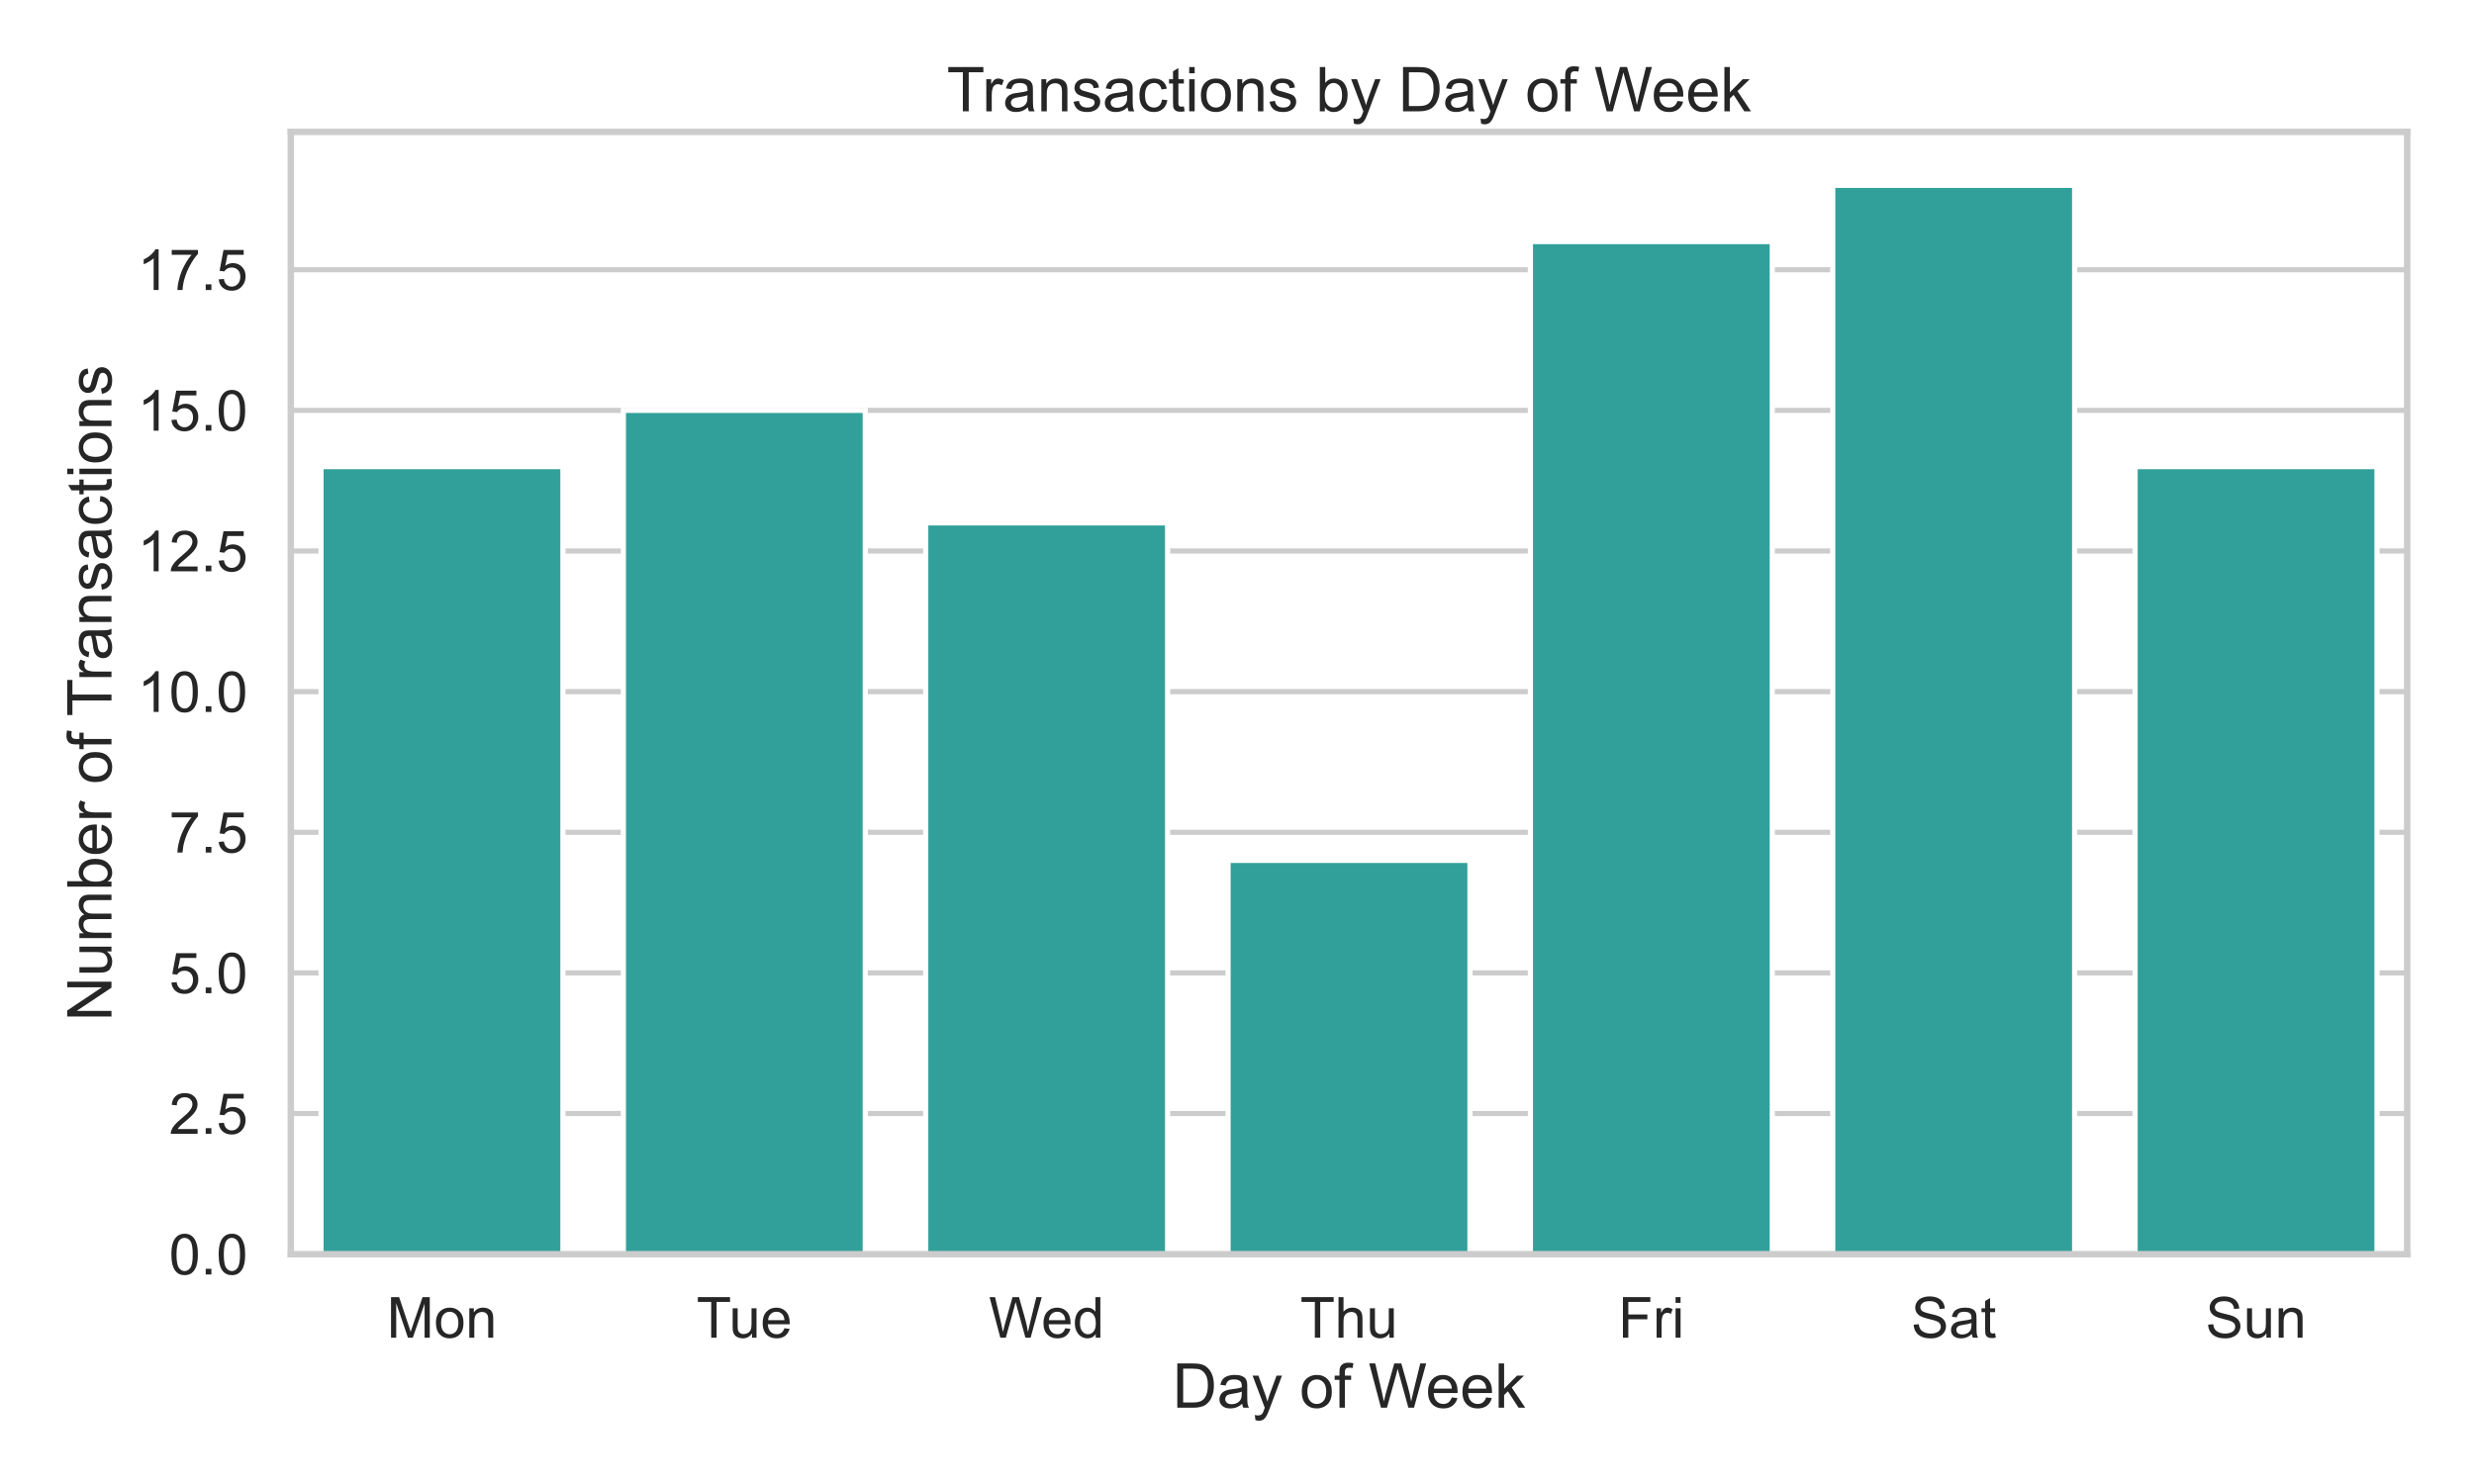
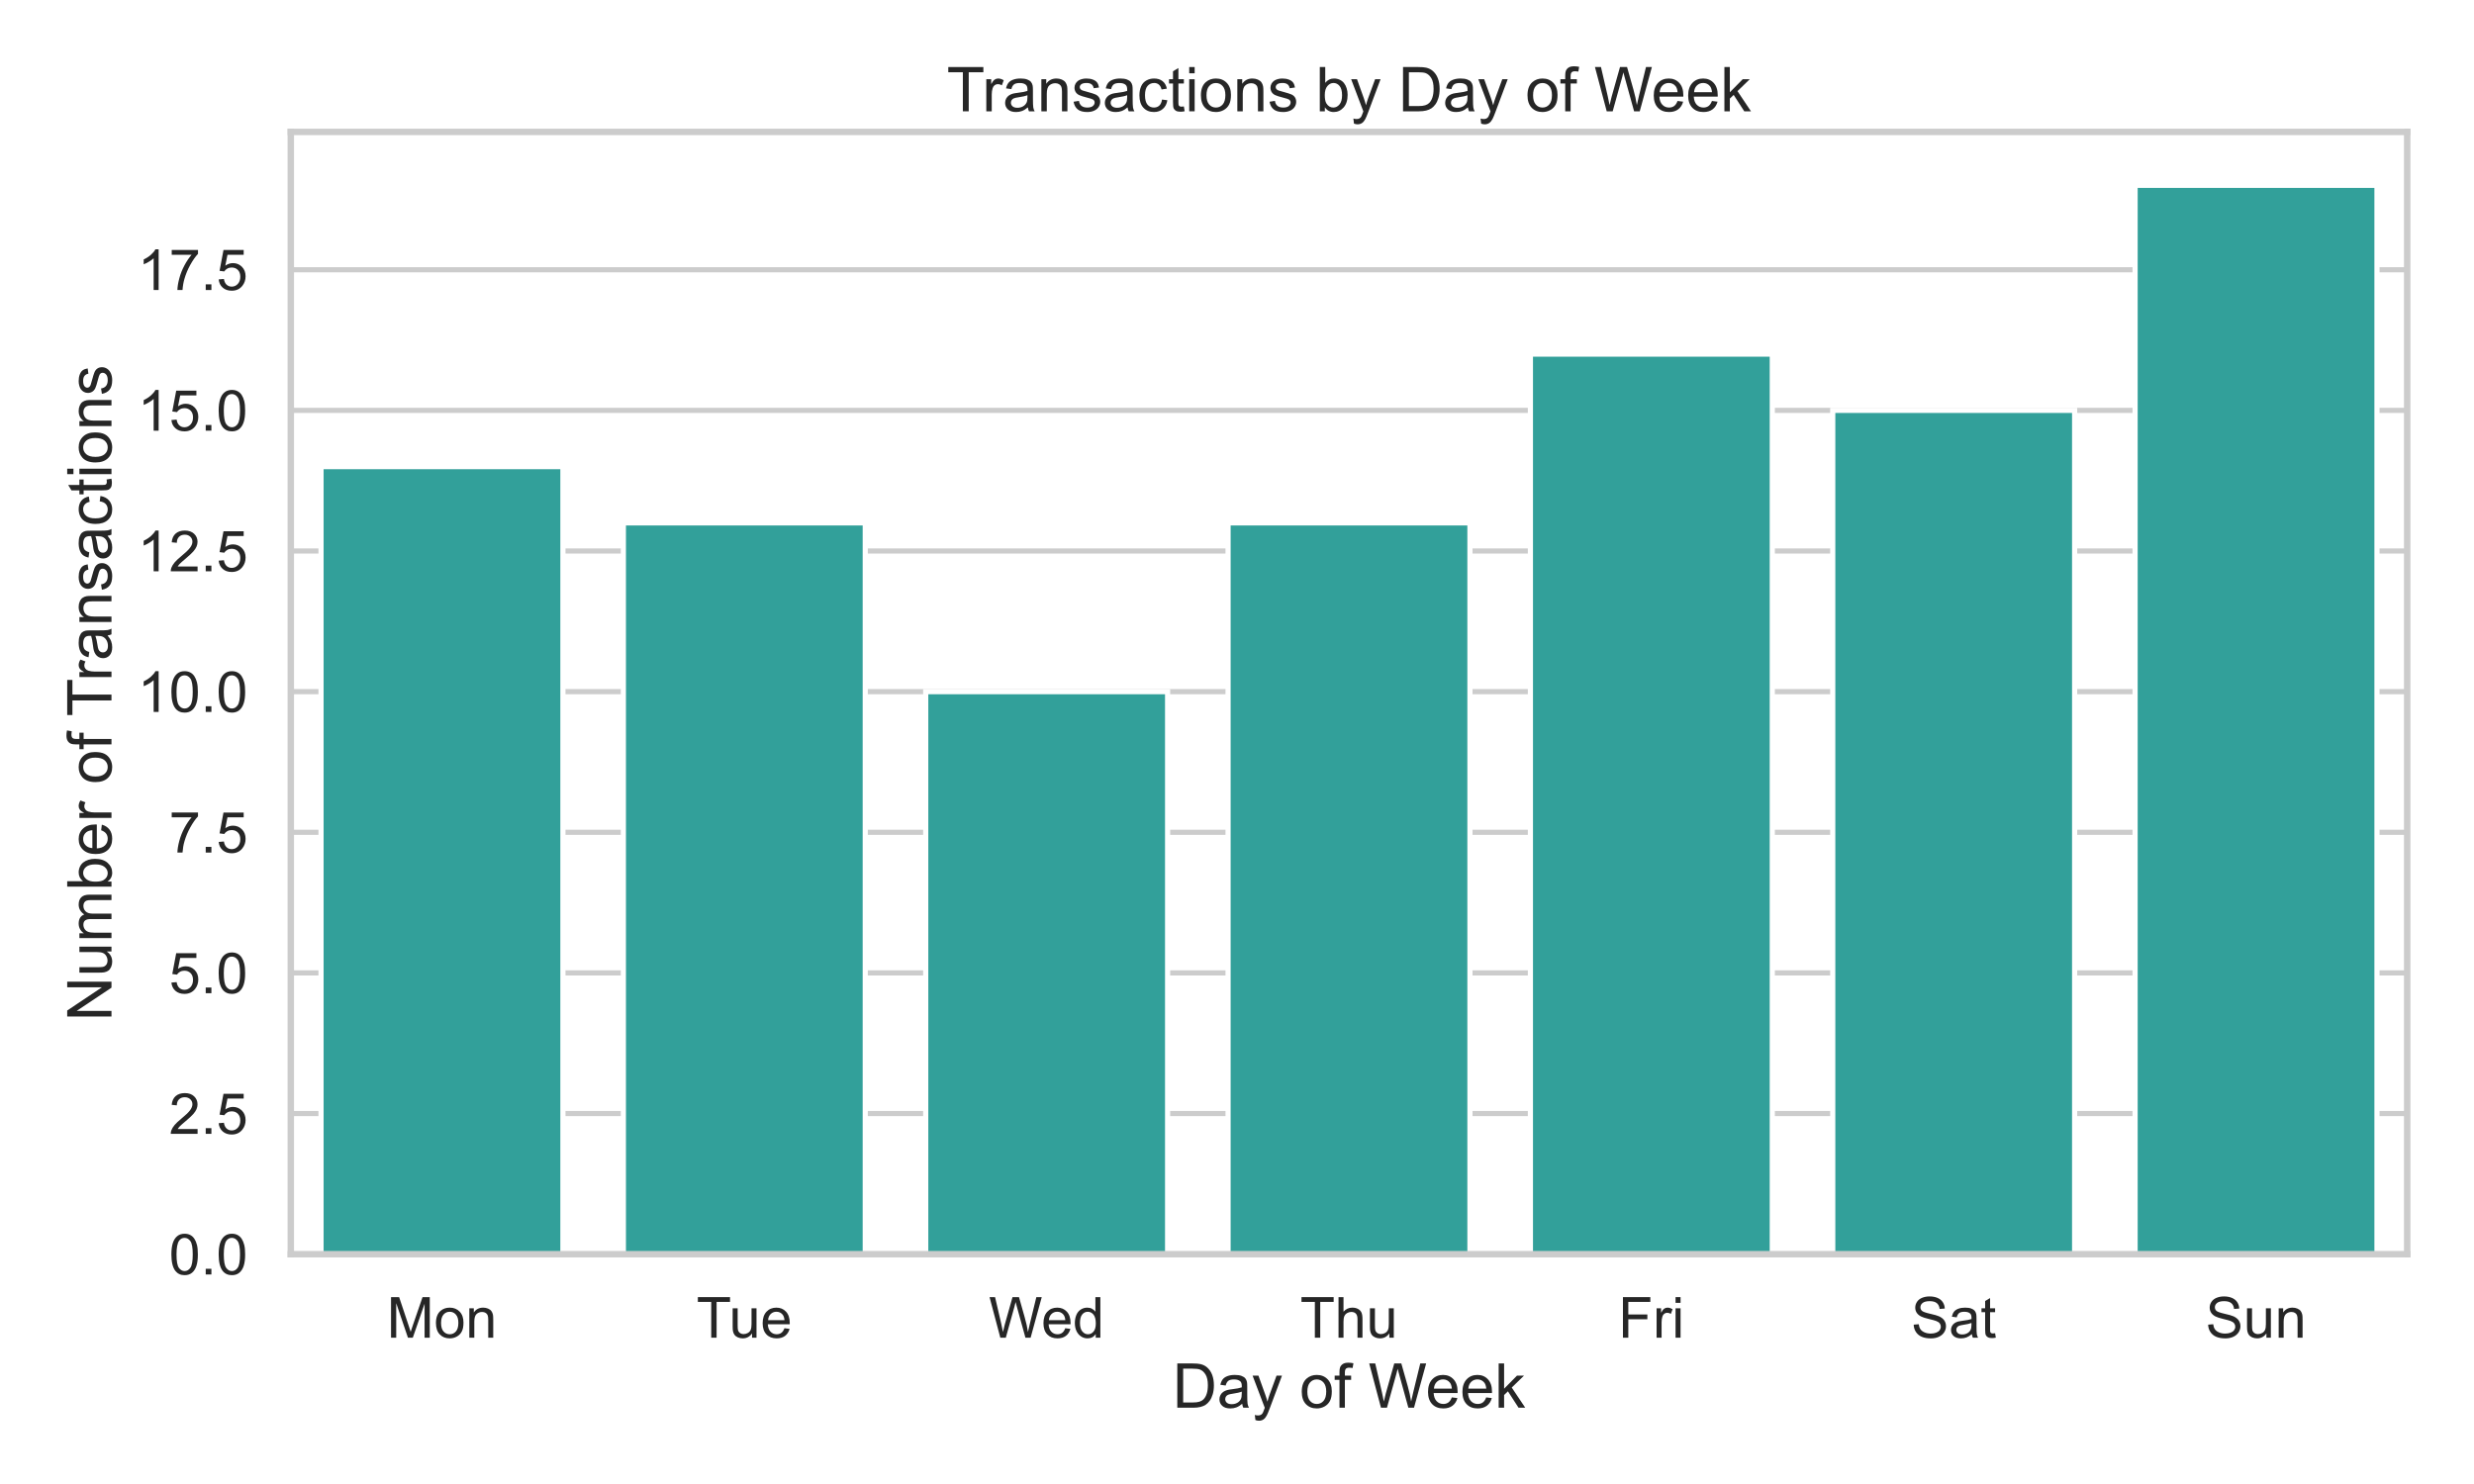
<svg xmlns="http://www.w3.org/2000/svg" xmlns:xlink="http://www.w3.org/1999/xlink" width="720pt" height="432pt" viewBox="0 0 720 432" version="1.1">
  <defs>
    <style type="text/css">*{stroke-linejoin: round; stroke-linecap: butt}</style>
  </defs>
  <g id="figure_1">
    <g id="patch_1">
      <path d="M 0 432  L 720 432  L 720 0  L 0 0  z " style="fill: #ffffff" />
    </g>
    <g id="axes_1">
      <g id="patch_2">
        <path d="M 84.63 365.1  L 700.56 365.1  L 700.56 38.4  L 84.63 38.4  z " style="fill: #ffffff" />
      </g>
      <g id="matplotlib.axis_1">
        <g id="xtick_1">
          <g id="text_1">
            <g style="fill: #262626" transform="translate(112.5775 389.4104) scale(0.165 -0.165)">
              <defs>
                <path id="ArialMT-4d" d="M 475 0  L 475 4581  L 1388 4581  L 2472 1338  Q 2622 884 2691 659  Q 2769 909 2934 1394  L 4031 4581  L 4847 4581  L 4847 0  L 4263 0  L 4263 3834  L 2931 0  L 2384 0  L 1059 3900  L 1059 0  L 475 0  z " transform="scale(0.015625)" />
                <path id="ArialMT-6f" d="M 213 1659  Q 213 2581 725 3025  Q 1153 3394 1769 3394  Q 2453 3394 2887 2945  Q 3322 2497 3322 1706  Q 3322 1066 3130 698  Q 2938 331 2570 128  Q 2203 -75 1769 -75  Q 1072 -75 642 372  Q 213 819 213 1659  z M 791 1659  Q 791 1022 1069 705  Q 1347 388 1769 388  Q 2188 388 2466 706  Q 2744 1025 2744 1678  Q 2744 2294 2464 2611  Q 2184 2928 1769 2928  Q 1347 2928 1069 2612  Q 791 2297 791 1659  z " transform="scale(0.015625)" />
                <path id="ArialMT-6e" d="M 422 0  L 422 3319  L 928 3319  L 928 2847  Q 1294 3394 1984 3394  Q 2284 3394 2536 3286  Q 2788 3178 2913 3003  Q 3038 2828 3088 2588  Q 3119 2431 3119 2041  L 3119 0  L 2556 0  L 2556 2019  Q 2556 2363 2490 2533  Q 2425 2703 2258 2804  Q 2091 2906 1866 2906  Q 1506 2906 1245 2678  Q 984 2450 984 1813  L 984 0  L 422 0  z " transform="scale(0.015625)" />
              </defs>
              <use xlink:href="#ArialMT-4d" />
              <use xlink:href="#ArialMT-6f" transform="translate(83.30078 0)" />
              <use xlink:href="#ArialMT-6e" transform="translate(138.916 0)" />
            </g>
          </g>
        </g>
        <g id="xtick_2">
          <g id="text_2">
            <g style="fill: #262626" transform="translate(202.7099 389.4104) scale(0.165 -0.165)">
              <defs>
                <path id="ArialMT-54" d="M 1659 0  L 1659 4041  L 150 4041  L 150 4581  L 3781 4581  L 3781 4041  L 2266 4041  L 2266 0  L 1659 0  z " transform="scale(0.015625)" />
                <path id="ArialMT-75" d="M 2597 0  L 2597 488  Q 2209 -75 1544 -75  Q 1250 -75 995 37  Q 741 150 617 320  Q 494 491 444 738  Q 409 903 409 1263  L 409 3319  L 972 3319  L 972 1478  Q 972 1038 1006 884  Q 1059 663 1231 536  Q 1403 409 1656 409  Q 1909 409 2131 539  Q 2353 669 2445 892  Q 2538 1116 2538 1541  L 2538 3319  L 3100 3319  L 3100 0  L 2597 0  z " transform="scale(0.015625)" />
                <path id="ArialMT-65" d="M 2694 1069  L 3275 997  Q 3138 488 2766 206  Q 2394 -75 1816 -75  Q 1088 -75 661 373  Q 234 822 234 1631  Q 234 2469 665 2931  Q 1097 3394 1784 3394  Q 2450 3394 2872 2941  Q 3294 2488 3294 1666  Q 3294 1616 3291 1516  L 816 1516  Q 847 969 1125 678  Q 1403 388 1819 388  Q 2128 388 2347 550  Q 2566 713 2694 1069  z M 847 1978  L 2700 1978  Q 2663 2397 2488 2606  Q 2219 2931 1791 2931  Q 1403 2931 1139 2672  Q 875 2413 847 1978  z " transform="scale(0.015625)" />
              </defs>
              <use xlink:href="#ArialMT-54" />
              <use xlink:href="#ArialMT-75" transform="translate(57.33398 0)" />
              <use xlink:href="#ArialMT-65" transform="translate(112.9492 0)" />
            </g>
          </g>
        </g>
        <g id="xtick_3">
          <g id="text_3">
            <g style="fill: #262626" transform="translate(287.7866 389.4104) scale(0.165 -0.165)">
              <defs>
                <path id="ArialMT-57" d="M 1294 0  L 78 4581  L 700 4581  L 1397 1578  Q 1509 1106 1591 641  Q 1766 1375 1797 1488  L 2669 4581  L 3400 4581  L 4056 2263  Q 4303 1400 4413 641  Q 4500 1075 4641 1638  L 5359 4581  L 5969 4581  L 4713 0  L 4128 0  L 3163 3491  Q 3041 3928 3019 4028  Q 2947 3713 2884 3491  L 1913 0  L 1294 0  z " transform="scale(0.015625)" />
                <path id="ArialMT-64" d="M 2575 0  L 2575 419  Q 2259 -75 1647 -75  Q 1250 -75 917 144  Q 584 363 401 755  Q 219 1147 219 1656  Q 219 2153 384 2558  Q 550 2963 881 3178  Q 1213 3394 1622 3394  Q 1922 3394 2156 3267  Q 2391 3141 2538 2938  L 2538 4581  L 3097 4581  L 3097 0  L 2575 0  z M 797 1656  Q 797 1019 1065 703  Q 1334 388 1700 388  Q 2069 388 2326 689  Q 2584 991 2584 1609  Q 2584 2291 2321 2609  Q 2059 2928 1675 2928  Q 1300 2928 1048 2622  Q 797 2316 797 1656  z " transform="scale(0.015625)" />
              </defs>
              <use xlink:href="#ArialMT-57" />
              <use xlink:href="#ArialMT-65" transform="translate(92.63477 0)" />
              <use xlink:href="#ArialMT-64" transform="translate(148.25 0)" />
            </g>
          </g>
        </g>
        <g id="xtick_4">
          <g id="text_4">
            <g style="fill: #262626" transform="translate(378.3805 389.4104) scale(0.165 -0.165)">
              <defs>
                <path id="ArialMT-68" d="M 422 0  L 422 4581  L 984 4581  L 984 2938  Q 1378 3394 1978 3394  Q 2347 3394 2619 3248  Q 2891 3103 3008 2847  Q 3125 2591 3125 2103  L 3125 0  L 2563 0  L 2563 2103  Q 2563 2525 2380 2717  Q 2197 2909 1863 2909  Q 1613 2909 1392 2779  Q 1172 2650 1078 2428  Q 984 2206 984 1816  L 984 0  L 422 0  z " transform="scale(0.015625)" />
              </defs>
              <use xlink:href="#ArialMT-54" />
              <use xlink:href="#ArialMT-68" transform="translate(61.08398 0)" />
              <use xlink:href="#ArialMT-75" transform="translate(116.6992 0)" />
            </g>
          </g>
        </g>
        <g id="xtick_5">
          <g id="text_5">
            <g style="fill: #262626" transform="translate(470.966 389.4104) scale(0.165 -0.165)">
              <defs>
                <path id="ArialMT-46" d="M 525 0  L 525 4581  L 3616 4581  L 3616 4041  L 1131 4041  L 1131 2622  L 3281 2622  L 3281 2081  L 1131 2081  L 1131 0  L 525 0  z " transform="scale(0.015625)" />
                <path id="ArialMT-72" d="M 416 0  L 416 3319  L 922 3319  L 922 2816  Q 1116 3169 1280 3281  Q 1444 3394 1641 3394  Q 1925 3394 2219 3213  L 2025 2691  Q 1819 2813 1613 2813  Q 1428 2813 1281 2702  Q 1134 2591 1072 2394  Q 978 2094 978 1738  L 978 0  L 416 0  z " transform="scale(0.015625)" />
                <path id="ArialMT-69" d="M 425 3934  L 425 4581  L 988 4581  L 988 3934  L 425 3934  z M 425 0  L 425 3319  L 988 3319  L 988 0  L 425 0  z " transform="scale(0.015625)" />
              </defs>
              <use xlink:href="#ArialMT-46" />
              <use xlink:href="#ArialMT-72" transform="translate(61.08398 0)" />
              <use xlink:href="#ArialMT-69" transform="translate(94.38477 0)" />
            </g>
          </g>
        </g>
        <g id="xtick_6">
          <g id="text_6">
            <g style="fill: #262626" transform="translate(556.1923 389.4104) scale(0.165 -0.165)">
              <defs>
                <path id="ArialMT-53" d="M 288 1472  L 859 1522  Q 900 1178 1048 958  Q 1197 738 1509 602  Q 1822 466 2213 466  Q 2559 466 2825 569  Q 3091 672 3220 851  Q 3350 1031 3350 1244  Q 3350 1459 3225 1620  Q 3100 1781 2813 1891  Q 2628 1963 1997 2114  Q 1366 2266 1113 2400  Q 784 2572 623 2826  Q 463 3081 463 3397  Q 463 3744 659 4045  Q 856 4347 1234 4503  Q 1613 4659 2075 4659  Q 2584 4659 2973 4495  Q 3363 4331 3572 4012  Q 3781 3694 3797 3291  L 3216 3247  Q 3169 3681 2898 3903  Q 2628 4125 2100 4125  Q 1550 4125 1298 3923  Q 1047 3722 1047 3438  Q 1047 3191 1225 3031  Q 1400 2872 2139 2705  Q 2878 2538 3153 2413  Q 3553 2228 3743 1945  Q 3934 1663 3934 1294  Q 3934 928 3725 604  Q 3516 281 3123 101  Q 2731 -78 2241 -78  Q 1619 -78 1198 103  Q 778 284 539 648  Q 300 1013 288 1472  z " transform="scale(0.015625)" />
                <path id="ArialMT-61" d="M 2588 409  Q 2275 144 1986 34  Q 1697 -75 1366 -75  Q 819 -75 525 192  Q 231 459 231 875  Q 231 1119 342 1320  Q 453 1522 633 1644  Q 813 1766 1038 1828  Q 1203 1872 1538 1913  Q 2219 1994 2541 2106  Q 2544 2222 2544 2253  Q 2544 2597 2384 2738  Q 2169 2928 1744 2928  Q 1347 2928 1158 2789  Q 969 2650 878 2297  L 328 2372  Q 403 2725 575 2942  Q 747 3159 1072 3276  Q 1397 3394 1825 3394  Q 2250 3394 2515 3294  Q 2781 3194 2906 3042  Q 3031 2891 3081 2659  Q 3109 2516 3109 2141  L 3109 1391  Q 3109 606 3145 398  Q 3181 191 3288 0  L 2700 0  Q 2613 175 2588 409  z M 2541 1666  Q 2234 1541 1622 1453  Q 1275 1403 1131 1340  Q 988 1278 909 1158  Q 831 1038 831 891  Q 831 666 1001 516  Q 1172 366 1500 366  Q 1825 366 2078 508  Q 2331 650 2450 897  Q 2541 1088 2541 1459  L 2541 1666  z " transform="scale(0.015625)" />
                <path id="ArialMT-74" d="M 1650 503  L 1731 6  Q 1494 -44 1306 -44  Q 1000 -44 831 53  Q 663 150 594 308  Q 525 466 525 972  L 525 2881  L 113 2881  L 113 3319  L 525 3319  L 525 4141  L 1084 4478  L 1084 3319  L 1650 3319  L 1650 2881  L 1084 2881  L 1084 941  Q 1084 700 1114 631  Q 1144 563 1211 522  Q 1278 481 1403 481  Q 1497 481 1650 503  z " transform="scale(0.015625)" />
              </defs>
              <use xlink:href="#ArialMT-53" />
              <use xlink:href="#ArialMT-61" transform="translate(66.69922 0)" />
              <use xlink:href="#ArialMT-74" transform="translate(122.3145 0)" />
            </g>
          </g>
        </g>
        <g id="xtick_7">
          <g id="text_7">
            <g style="fill: #262626" transform="translate(641.8864 389.4104) scale(0.165 -0.165)">
              <use xlink:href="#ArialMT-53" />
              <use xlink:href="#ArialMT-75" transform="translate(66.69922 0)" />
              <use xlink:href="#ArialMT-6e" transform="translate(122.3145 0)" />
            </g>
          </g>
        </g>
        <g id="text_8">
          <g style="fill: #262626" transform="translate(341.2373 409.7932) scale(0.18 -0.18)">
            <defs>
              <path id="ArialMT-44" d="M 494 0  L 494 4581  L 2072 4581  Q 2606 4581 2888 4516  Q 3281 4425 3559 4188  Q 3922 3881 4101 3404  Q 4281 2928 4281 2316  Q 4281 1794 4159 1391  Q 4038 988 3847 723  Q 3656 459 3429 307  Q 3203 156 2883 78  Q 2563 0 2147 0  L 494 0  z M 1100 541  L 2078 541  Q 2531 541 2789 625  Q 3047 709 3200 863  Q 3416 1078 3536 1442  Q 3656 1806 3656 2325  Q 3656 3044 3420 3430  Q 3184 3816 2847 3947  Q 2603 4041 2063 4041  L 1100 4041  L 1100 541  z " transform="scale(0.015625)" />
              <path id="ArialMT-79" d="M 397 -1278  L 334 -750  Q 519 -800 656 -800  Q 844 -800 956 -737  Q 1069 -675 1141 -563  Q 1194 -478 1313 -144  Q 1328 -97 1363 -6  L 103 3319  L 709 3319  L 1400 1397  Q 1534 1031 1641 628  Q 1738 1016 1872 1384  L 2581 3319  L 3144 3319  L 1881 -56  Q 1678 -603 1566 -809  Q 1416 -1088 1222 -1217  Q 1028 -1347 759 -1347  Q 597 -1347 397 -1278  z " transform="scale(0.015625)" />
              <path id="ArialMT-20" transform="scale(0.015625)" />
              <path id="ArialMT-66" d="M 556 0  L 556 2881  L 59 2881  L 59 3319  L 556 3319  L 556 3672  Q 556 4006 616 4169  Q 697 4388 901 4523  Q 1106 4659 1475 4659  Q 1713 4659 2000 4603  L 1916 4113  Q 1741 4144 1584 4144  Q 1328 4144 1222 4034  Q 1116 3925 1116 3625  L 1116 3319  L 1763 3319  L 1763 2881  L 1116 2881  L 1116 0  L 556 0  z " transform="scale(0.015625)" />
              <path id="ArialMT-6b" d="M 425 0  L 425 4581  L 988 4581  L 988 1969  L 2319 3319  L 3047 3319  L 1778 2088  L 3175 0  L 2481 0  L 1384 1697  L 988 1316  L 988 0  L 425 0  z " transform="scale(0.015625)" />
            </defs>
            <use xlink:href="#ArialMT-44" />
            <use xlink:href="#ArialMT-61" transform="translate(72.2168 0)" />
            <use xlink:href="#ArialMT-79" transform="translate(127.832 0)" />
            <use xlink:href="#ArialMT-20" transform="translate(177.832 0)" />
            <use xlink:href="#ArialMT-6f" transform="translate(205.6152 0)" />
            <use xlink:href="#ArialMT-66" transform="translate(261.2305 0)" />
            <use xlink:href="#ArialMT-20" transform="translate(289.0137 0)" />
            <use xlink:href="#ArialMT-57" transform="translate(316.7969 0)" />
            <use xlink:href="#ArialMT-65" transform="translate(409.4316 0)" />
            <use xlink:href="#ArialMT-65" transform="translate(465.0469 0)" />
            <use xlink:href="#ArialMT-6b" transform="translate(520.6621 0)" />
          </g>
        </g>
      </g>
      <g id="matplotlib.axis_2">
        <g id="ytick_1">
          <g id="line2d_1">
-             <path d="M 84.63 365.1  L 700.56 365.1  " clip-path="url(#p3c88390c0b)" style="fill: none; stroke: #cccccc; stroke-width: 1.5; stroke-linecap: round" />
+             <path d="M 84.63 365.1  L 700.56 365.1  " clip-path="url(#ped917aab3b)" style="fill: none; stroke: #cccccc; stroke-width: 1.5; stroke-linecap: round" />
          </g>
          <g id="text_9">
            <g style="fill: #262626" transform="translate(49.195 371.0052) scale(0.165 -0.165)">
              <defs>
                <path id="ArialMT-30" d="M 266 2259  Q 266 3072 433 3567  Q 600 4063 929 4331  Q 1259 4600 1759 4600  Q 2128 4600 2406 4451  Q 2684 4303 2865 4023  Q 3047 3744 3150 3342  Q 3253 2941 3253 2259  Q 3253 1453 3087 958  Q 2922 463 2592 192  Q 2263 -78 1759 -78  Q 1097 -78 719 397  Q 266 969 266 2259  z M 844 2259  Q 844 1131 1108 757  Q 1372 384 1759 384  Q 2147 384 2411 759  Q 2675 1134 2675 2259  Q 2675 3391 2411 3762  Q 2147 4134 1753 4134  Q 1366 4134 1134 3806  Q 844 3388 844 2259  z " transform="scale(0.015625)" />
                <path id="ArialMT-2e" d="M 581 0  L 581 641  L 1222 641  L 1222 0  L 581 0  z " transform="scale(0.015625)" />
              </defs>
              <use xlink:href="#ArialMT-30" />
              <use xlink:href="#ArialMT-2e" transform="translate(55.61523 0)" />
              <use xlink:href="#ArialMT-30" transform="translate(83.39844 0)" />
            </g>
          </g>
        </g>
        <g id="ytick_2">
          <g id="line2d_2">
-             <path d="M 84.63 324.16  L 700.56 324.16  " clip-path="url(#p3c88390c0b)" style="fill: none; stroke: #cccccc; stroke-width: 1.5; stroke-linecap: round" />
+             <path d="M 84.63 324.16  L 700.56 324.16  " clip-path="url(#ped917aab3b)" style="fill: none; stroke: #cccccc; stroke-width: 1.5; stroke-linecap: round" />
          </g>
          <g id="text_10">
            <g style="fill: #262626" transform="translate(49.195 330.0653) scale(0.165 -0.165)">
              <defs>
                <path id="ArialMT-32" d="M 3222 541  L 3222 0  L 194 0  Q 188 203 259 391  Q 375 700 629 1000  Q 884 1300 1366 1694  Q 2113 2306 2375 2664  Q 2638 3022 2638 3341  Q 2638 3675 2398 3904  Q 2159 4134 1775 4134  Q 1369 4134 1125 3890  Q 881 3647 878 3216  L 300 3275  Q 359 3922 746 4261  Q 1134 4600 1788 4600  Q 2447 4600 2831 4234  Q 3216 3869 3216 3328  Q 3216 3053 3103 2787  Q 2991 2522 2730 2228  Q 2469 1934 1863 1422  Q 1356 997 1212 845  Q 1069 694 975 541  L 3222 541  z " transform="scale(0.015625)" />
                <path id="ArialMT-35" d="M 266 1200  L 856 1250  Q 922 819 1161 601  Q 1400 384 1738 384  Q 2144 384 2425 690  Q 2706 997 2706 1503  Q 2706 1984 2436 2262  Q 2166 2541 1728 2541  Q 1456 2541 1237 2417  Q 1019 2294 894 2097  L 366 2166  L 809 4519  L 3088 4519  L 3088 3981  L 1259 3981  L 1013 2750  Q 1425 3038 1878 3038  Q 2478 3038 2890 2622  Q 3303 2206 3303 1553  Q 3303 931 2941 478  Q 2500 -78 1738 -78  Q 1113 -78 717 272  Q 322 622 266 1200  z " transform="scale(0.015625)" />
              </defs>
              <use xlink:href="#ArialMT-32" />
              <use xlink:href="#ArialMT-2e" transform="translate(55.61523 0)" />
              <use xlink:href="#ArialMT-35" transform="translate(83.39844 0)" />
            </g>
          </g>
        </g>
        <g id="ytick_3">
          <g id="line2d_3">
-             <path d="M 84.63 283.22  L 700.56 283.22  " clip-path="url(#p3c88390c0b)" style="fill: none; stroke: #cccccc; stroke-width: 1.5; stroke-linecap: round" />
+             <path d="M 84.63 283.22  L 700.56 283.22  " clip-path="url(#ped917aab3b)" style="fill: none; stroke: #cccccc; stroke-width: 1.5; stroke-linecap: round" />
          </g>
          <g id="text_11">
            <g style="fill: #262626" transform="translate(49.195 289.1255) scale(0.165 -0.165)">
              <use xlink:href="#ArialMT-35" />
              <use xlink:href="#ArialMT-2e" transform="translate(55.61523 0)" />
              <use xlink:href="#ArialMT-30" transform="translate(83.39844 0)" />
            </g>
          </g>
        </g>
        <g id="ytick_4">
          <g id="line2d_4">
-             <path d="M 84.63 242.28  L 700.56 242.28  " clip-path="url(#p3c88390c0b)" style="fill: none; stroke: #cccccc; stroke-width: 1.5; stroke-linecap: round" />
+             <path d="M 84.63 242.28  L 700.56 242.28  " clip-path="url(#ped917aab3b)" style="fill: none; stroke: #cccccc; stroke-width: 1.5; stroke-linecap: round" />
          </g>
          <g id="text_12">
            <g style="fill: #262626" transform="translate(49.195 248.1856) scale(0.165 -0.165)">
              <defs>
                <path id="ArialMT-37" d="M 303 3981  L 303 4522  L 3269 4522  L 3269 4084  Q 2831 3619 2401 2847  Q 1972 2075 1738 1259  Q 1569 684 1522 0  L 944 0  Q 953 541 1156 1306  Q 1359 2072 1739 2783  Q 2119 3494 2547 3981  L 303 3981  z " transform="scale(0.015625)" />
              </defs>
              <use xlink:href="#ArialMT-37" />
              <use xlink:href="#ArialMT-2e" transform="translate(55.61523 0)" />
              <use xlink:href="#ArialMT-35" transform="translate(83.39844 0)" />
            </g>
          </g>
        </g>
        <g id="ytick_5">
          <g id="line2d_5">
-             <path d="M 84.63 201.341  L 700.56 201.341  " clip-path="url(#p3c88390c0b)" style="fill: none; stroke: #cccccc; stroke-width: 1.5; stroke-linecap: round" />
+             <path d="M 84.63 201.341  L 700.56 201.341  " clip-path="url(#ped917aab3b)" style="fill: none; stroke: #cccccc; stroke-width: 1.5; stroke-linecap: round" />
          </g>
          <g id="text_13">
            <g style="fill: #262626" transform="translate(40.01945 207.2458) scale(0.165 -0.165)">
              <defs>
                <path id="ArialMT-31" d="M 2384 0  L 1822 0  L 1822 3584  Q 1619 3391 1289 3197  Q 959 3003 697 2906  L 697 3450  Q 1169 3672 1522 3987  Q 1875 4303 2022 4600  L 2384 4600  L 2384 0  z " transform="scale(0.015625)" />
              </defs>
              <use xlink:href="#ArialMT-31" />
              <use xlink:href="#ArialMT-30" transform="translate(55.61523 0)" />
              <use xlink:href="#ArialMT-2e" transform="translate(111.2305 0)" />
              <use xlink:href="#ArialMT-30" transform="translate(139.0137 0)" />
            </g>
          </g>
        </g>
        <g id="ytick_6">
          <g id="line2d_6">
-             <path d="M 84.63 160.401  L 700.56 160.401  " clip-path="url(#p3c88390c0b)" style="fill: none; stroke: #cccccc; stroke-width: 1.5; stroke-linecap: round" />
+             <path d="M 84.63 160.401  L 700.56 160.401  " clip-path="url(#ped917aab3b)" style="fill: none; stroke: #cccccc; stroke-width: 1.5; stroke-linecap: round" />
          </g>
          <g id="text_14">
            <g style="fill: #262626" transform="translate(40.01945 166.3059) scale(0.165 -0.165)">
              <use xlink:href="#ArialMT-31" />
              <use xlink:href="#ArialMT-32" transform="translate(55.61523 0)" />
              <use xlink:href="#ArialMT-2e" transform="translate(111.2305 0)" />
              <use xlink:href="#ArialMT-35" transform="translate(139.0137 0)" />
            </g>
          </g>
        </g>
        <g id="ytick_7">
          <g id="line2d_7">
-             <path d="M 84.63 119.461  L 700.56 119.461  " clip-path="url(#p3c88390c0b)" style="fill: none; stroke: #cccccc; stroke-width: 1.5; stroke-linecap: round" />
+             <path d="M 84.63 119.461  L 700.56 119.461  " clip-path="url(#ped917aab3b)" style="fill: none; stroke: #cccccc; stroke-width: 1.5; stroke-linecap: round" />
          </g>
          <g id="text_15">
            <g style="fill: #262626" transform="translate(40.01945 125.3661) scale(0.165 -0.165)">
              <use xlink:href="#ArialMT-31" />
              <use xlink:href="#ArialMT-35" transform="translate(55.61523 0)" />
              <use xlink:href="#ArialMT-2e" transform="translate(111.2305 0)" />
              <use xlink:href="#ArialMT-30" transform="translate(139.0137 0)" />
            </g>
          </g>
        </g>
        <g id="ytick_8">
          <g id="line2d_8">
-             <path d="M 84.63 78.521  L 700.56 78.521  " clip-path="url(#p3c88390c0b)" style="fill: none; stroke: #cccccc; stroke-width: 1.5; stroke-linecap: round" />
+             <path d="M 84.63 78.521  L 700.56 78.521  " clip-path="url(#ped917aab3b)" style="fill: none; stroke: #cccccc; stroke-width: 1.5; stroke-linecap: round" />
          </g>
          <g id="text_16">
            <g style="fill: #262626" transform="translate(40.01945 84.42625) scale(0.165 -0.165)">
              <use xlink:href="#ArialMT-31" />
              <use xlink:href="#ArialMT-37" transform="translate(55.61523 0)" />
              <use xlink:href="#ArialMT-2e" transform="translate(111.2305 0)" />
              <use xlink:href="#ArialMT-35" transform="translate(139.0137 0)" />
            </g>
          </g>
        </g>
        <g id="text_17">
          <g style="fill: #262626" transform="translate(32.44195 297.2864) rotate(-90) scale(0.18 -0.18)">
            <defs>
              <path id="ArialMT-4e" d="M 488 0  L 488 4581  L 1109 4581  L 3516 984  L 3516 4581  L 4097 4581  L 4097 0  L 3475 0  L 1069 3600  L 1069 0  L 488 0  z " transform="scale(0.015625)" />
              <path id="ArialMT-6d" d="M 422 0  L 422 3319  L 925 3319  L 925 2853  Q 1081 3097 1340 3245  Q 1600 3394 1931 3394  Q 2300 3394 2536 3241  Q 2772 3088 2869 2813  Q 3263 3394 3894 3394  Q 4388 3394 4653 3120  Q 4919 2847 4919 2278  L 4919 0  L 4359 0  L 4359 2091  Q 4359 2428 4304 2576  Q 4250 2725 4106 2815  Q 3963 2906 3769 2906  Q 3419 2906 3187 2673  Q 2956 2441 2956 1928  L 2956 0  L 2394 0  L 2394 2156  Q 2394 2531 2256 2718  Q 2119 2906 1806 2906  Q 1569 2906 1367 2781  Q 1166 2656 1075 2415  Q 984 2175 984 1722  L 984 0  L 422 0  z " transform="scale(0.015625)" />
              <path id="ArialMT-62" d="M 941 0  L 419 0  L 419 4581  L 981 4581  L 981 2947  Q 1338 3394 1891 3394  Q 2197 3394 2470 3270  Q 2744 3147 2920 2923  Q 3097 2700 3197 2384  Q 3297 2069 3297 1709  Q 3297 856 2875 390  Q 2453 -75 1863 -75  Q 1275 -75 941 416  L 941 0  z M 934 1684  Q 934 1088 1097 822  Q 1363 388 1816 388  Q 2184 388 2453 708  Q 2722 1028 2722 1663  Q 2722 2313 2464 2622  Q 2206 2931 1841 2931  Q 1472 2931 1203 2611  Q 934 2291 934 1684  z " transform="scale(0.015625)" />
              <path id="ArialMT-73" d="M 197 991  L 753 1078  Q 800 744 1014 566  Q 1228 388 1613 388  Q 2000 388 2187 545  Q 2375 703 2375 916  Q 2375 1106 2209 1216  Q 2094 1291 1634 1406  Q 1016 1563 777 1677  Q 538 1791 414 1992  Q 291 2194 291 2438  Q 291 2659 392 2848  Q 494 3038 669 3163  Q 800 3259 1026 3326  Q 1253 3394 1513 3394  Q 1903 3394 2198 3281  Q 2494 3169 2634 2976  Q 2775 2784 2828 2463  L 2278 2388  Q 2241 2644 2061 2787  Q 1881 2931 1553 2931  Q 1166 2931 1000 2803  Q 834 2675 834 2503  Q 834 2394 903 2306  Q 972 2216 1119 2156  Q 1203 2125 1616 2013  Q 2213 1853 2448 1751  Q 2684 1650 2818 1456  Q 2953 1263 2953 975  Q 2953 694 2789 445  Q 2625 197 2315 61  Q 2006 -75 1616 -75  Q 969 -75 630 194  Q 291 463 197 991  z " transform="scale(0.015625)" />
              <path id="ArialMT-63" d="M 2588 1216  L 3141 1144  Q 3050 572 2676 248  Q 2303 -75 1759 -75  Q 1078 -75 664 370  Q 250 816 250 1647  Q 250 2184 428 2587  Q 606 2991 970 3192  Q 1334 3394 1763 3394  Q 2303 3394 2647 3120  Q 2991 2847 3088 2344  L 2541 2259  Q 2463 2594 2264 2762  Q 2066 2931 1784 2931  Q 1359 2931 1093 2626  Q 828 2322 828 1663  Q 828 994 1084 691  Q 1341 388 1753 388  Q 2084 388 2306 591  Q 2528 794 2588 1216  z " transform="scale(0.015625)" />
            </defs>
            <use xlink:href="#ArialMT-4e" />
            <use xlink:href="#ArialMT-75" transform="translate(72.2168 0)" />
            <use xlink:href="#ArialMT-6d" transform="translate(127.832 0)" />
            <use xlink:href="#ArialMT-62" transform="translate(211.1328 0)" />
            <use xlink:href="#ArialMT-65" transform="translate(266.748 0)" />
            <use xlink:href="#ArialMT-72" transform="translate(322.3633 0)" />
            <use xlink:href="#ArialMT-20" transform="translate(355.6641 0)" />
            <use xlink:href="#ArialMT-6f" transform="translate(383.4473 0)" />
            <use xlink:href="#ArialMT-66" transform="translate(439.0625 0)" />
            <use xlink:href="#ArialMT-20" transform="translate(466.8457 0)" />
            <use xlink:href="#ArialMT-54" transform="translate(492.8789 0)" />
            <use xlink:href="#ArialMT-72" transform="translate(550.2129 0)" />
            <use xlink:href="#ArialMT-61" transform="translate(583.5137 0)" />
            <use xlink:href="#ArialMT-6e" transform="translate(639.1289 0)" />
            <use xlink:href="#ArialMT-73" transform="translate(694.7441 0)" />
            <use xlink:href="#ArialMT-61" transform="translate(744.7441 0)" />
            <use xlink:href="#ArialMT-63" transform="translate(800.3594 0)" />
            <use xlink:href="#ArialMT-74" transform="translate(850.3594 0)" />
            <use xlink:href="#ArialMT-69" transform="translate(878.1426 0)" />
            <use xlink:href="#ArialMT-6f" transform="translate(900.3594 0)" />
            <use xlink:href="#ArialMT-6e" transform="translate(955.9746 0)" />
            <use xlink:href="#ArialMT-73" transform="translate(1011.59 0)" />
          </g>
        </g>
      </g>
      <g id="patch_3">
-         <path d="M 93.429 365.1  L 163.821 365.1  L 163.821 135.837  L 93.429 135.837  z " clip-path="url(#p3c88390c0b)" style="fill: #32a09a; stroke: #ffffff; stroke-width: 1.5; stroke-linejoin: miter" />
+         <path d="M 93.429 365.1  L 163.821 365.1  L 163.821 135.837  L 93.429 135.837  z " clip-path="url(#ped917aab3b)" style="fill: #32a09a; stroke: #ffffff; stroke-width: 1.5; stroke-linejoin: miter" />
      </g>
      <g id="patch_4">
-         <path d="M 181.419 365.1  L 251.811 365.1  L 251.811 119.461  L 181.419 119.461  z " clip-path="url(#p3c88390c0b)" style="fill: #32a09a; stroke: #ffffff; stroke-width: 1.5; stroke-linejoin: miter" />
+         <path d="M 181.419 365.1  L 251.811 365.1  L 251.811 152.213  L 181.419 152.213  z " clip-path="url(#ped917aab3b)" style="fill: #32a09a; stroke: #ffffff; stroke-width: 1.5; stroke-linejoin: miter" />
      </g>
      <g id="patch_5">
-         <path d="M 269.409 365.1  L 339.801 365.1  L 339.801 152.213  L 269.409 152.213  z " clip-path="url(#p3c88390c0b)" style="fill: #32a09a; stroke: #ffffff; stroke-width: 1.5; stroke-linejoin: miter" />
+         <path d="M 269.409 365.1  L 339.801 365.1  L 339.801 201.341  L 269.409 201.341  z " clip-path="url(#ped917aab3b)" style="fill: #32a09a; stroke: #ffffff; stroke-width: 1.5; stroke-linejoin: miter" />
      </g>
      <g id="patch_6">
-         <path d="M 357.399 365.1  L 427.791 365.1  L 427.791 250.468  L 357.399 250.468  z " clip-path="url(#p3c88390c0b)" style="fill: #32a09a; stroke: #ffffff; stroke-width: 1.5; stroke-linejoin: miter" />
+         <path d="M 357.399 365.1  L 427.791 365.1  L 427.791 152.213  L 357.399 152.213  z " clip-path="url(#ped917aab3b)" style="fill: #32a09a; stroke: #ffffff; stroke-width: 1.5; stroke-linejoin: miter" />
      </g>
      <g id="patch_7">
-         <path d="M 445.389 365.1  L 515.781 365.1  L 515.781 70.333  L 445.389 70.333  z " clip-path="url(#p3c88390c0b)" style="fill: #32a09a; stroke: #ffffff; stroke-width: 1.5; stroke-linejoin: miter" />
+         <path d="M 445.389 365.1  L 515.781 365.1  L 515.781 103.085  L 445.389 103.085  z " clip-path="url(#ped917aab3b)" style="fill: #32a09a; stroke: #ffffff; stroke-width: 1.5; stroke-linejoin: miter" />
      </g>
      <g id="patch_8">
-         <path d="M 533.379 365.1  L 603.771 365.1  L 603.771 53.957  L 533.379 53.957  z " clip-path="url(#p3c88390c0b)" style="fill: #32a09a; stroke: #ffffff; stroke-width: 1.5; stroke-linejoin: miter" />
+         <path d="M 533.379 365.1  L 603.771 365.1  L 603.771 119.461  L 533.379 119.461  z " clip-path="url(#ped917aab3b)" style="fill: #32a09a; stroke: #ffffff; stroke-width: 1.5; stroke-linejoin: miter" />
      </g>
      <g id="patch_9">
-         <path d="M 621.369 365.1  L 691.761 365.1  L 691.761 135.837  L 621.369 135.837  z " clip-path="url(#p3c88390c0b)" style="fill: #32a09a; stroke: #ffffff; stroke-width: 1.5; stroke-linejoin: miter" />
+         <path d="M 621.369 365.1  L 691.761 365.1  L 691.761 53.957  L 621.369 53.957  z " clip-path="url(#ped917aab3b)" style="fill: #32a09a; stroke: #ffffff; stroke-width: 1.5; stroke-linejoin: miter" />
      </g>
      <g id="patch_10">
        <path d="M 84.63 365.1  L 84.63 38.4  " style="fill: none; stroke: #cccccc; stroke-width: 1.875; stroke-linejoin: miter; stroke-linecap: square" />
      </g>
      <g id="patch_11">
        <path d="M 700.56 365.1  L 700.56 38.4  " style="fill: none; stroke: #cccccc; stroke-width: 1.875; stroke-linejoin: miter; stroke-linecap: square" />
      </g>
      <g id="patch_12">
        <path d="M 84.63 365.1  L 700.56 365.1  " style="fill: none; stroke: #cccccc; stroke-width: 1.875; stroke-linejoin: miter; stroke-linecap: square" />
      </g>
      <g id="patch_13">
        <path d="M 84.63 38.4  L 700.56 38.4  " style="fill: none; stroke: #cccccc; stroke-width: 1.875; stroke-linejoin: miter; stroke-linecap: square" />
      </g>
      <g id="text_18">
        <g style="fill: #262626" transform="translate(275.5514 32.4) scale(0.18 -0.18)">
          <use xlink:href="#ArialMT-54" />
          <use xlink:href="#ArialMT-72" transform="translate(57.33398 0)" />
          <use xlink:href="#ArialMT-61" transform="translate(90.63477 0)" />
          <use xlink:href="#ArialMT-6e" transform="translate(146.25 0)" />
          <use xlink:href="#ArialMT-73" transform="translate(201.8652 0)" />
          <use xlink:href="#ArialMT-61" transform="translate(251.8652 0)" />
          <use xlink:href="#ArialMT-63" transform="translate(307.4805 0)" />
          <use xlink:href="#ArialMT-74" transform="translate(357.4805 0)" />
          <use xlink:href="#ArialMT-69" transform="translate(385.2637 0)" />
          <use xlink:href="#ArialMT-6f" transform="translate(407.4805 0)" />
          <use xlink:href="#ArialMT-6e" transform="translate(463.0957 0)" />
          <use xlink:href="#ArialMT-73" transform="translate(518.7109 0)" />
          <use xlink:href="#ArialMT-20" transform="translate(568.7109 0)" />
          <use xlink:href="#ArialMT-62" transform="translate(596.4941 0)" />
          <use xlink:href="#ArialMT-79" transform="translate(652.1094 0)" />
          <use xlink:href="#ArialMT-20" transform="translate(702.1094 0)" />
          <use xlink:href="#ArialMT-44" transform="translate(729.8926 0)" />
          <use xlink:href="#ArialMT-61" transform="translate(802.1094 0)" />
          <use xlink:href="#ArialMT-79" transform="translate(857.7246 0)" />
          <use xlink:href="#ArialMT-20" transform="translate(907.7246 0)" />
          <use xlink:href="#ArialMT-6f" transform="translate(935.5078 0)" />
          <use xlink:href="#ArialMT-66" transform="translate(991.123 0)" />
          <use xlink:href="#ArialMT-20" transform="translate(1018.906 0)" />
          <use xlink:href="#ArialMT-57" transform="translate(1046.689 0)" />
          <use xlink:href="#ArialMT-65" transform="translate(1139.324 0)" />
          <use xlink:href="#ArialMT-65" transform="translate(1194.939 0)" />
          <use xlink:href="#ArialMT-6b" transform="translate(1250.555 0)" />
        </g>
      </g>
    </g>
  </g>
  <defs>
-     <clipPath id="p3c88390c0b">
+     <clipPath id="ped917aab3b">
      <rect x="84.63" y="38.4" width="615.93" height="326.7" />
    </clipPath>
  </defs>
</svg>
